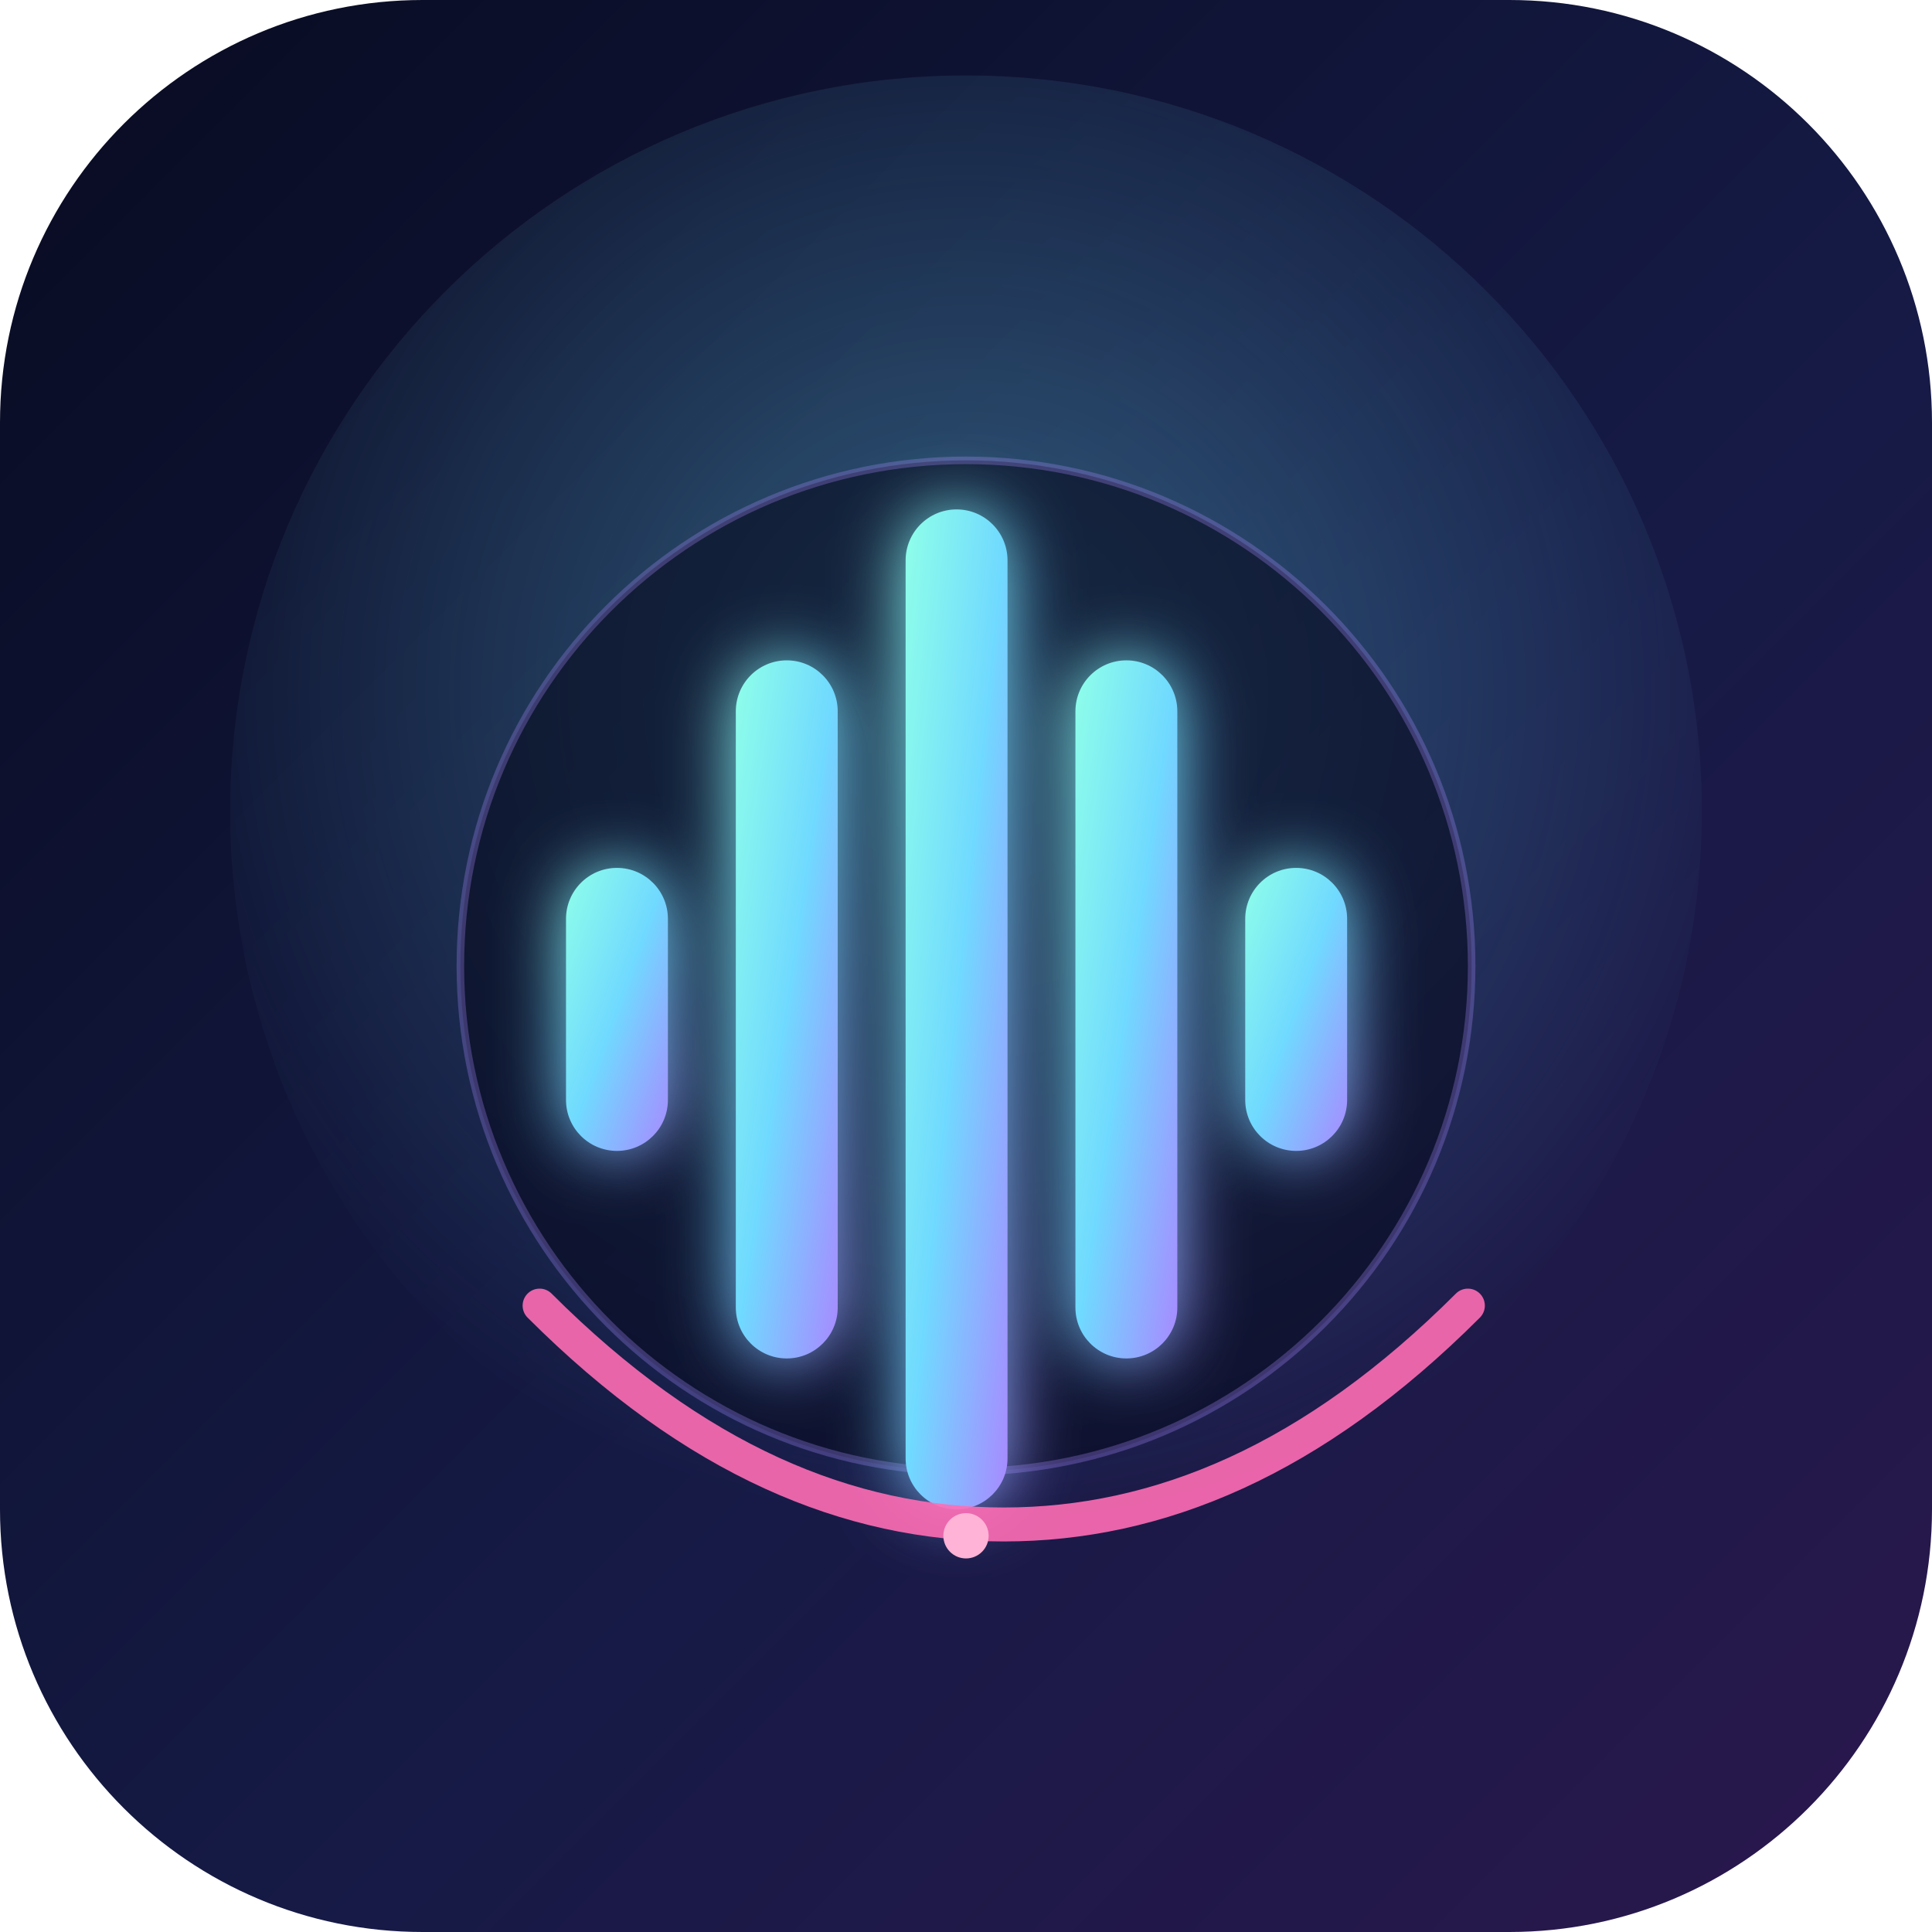
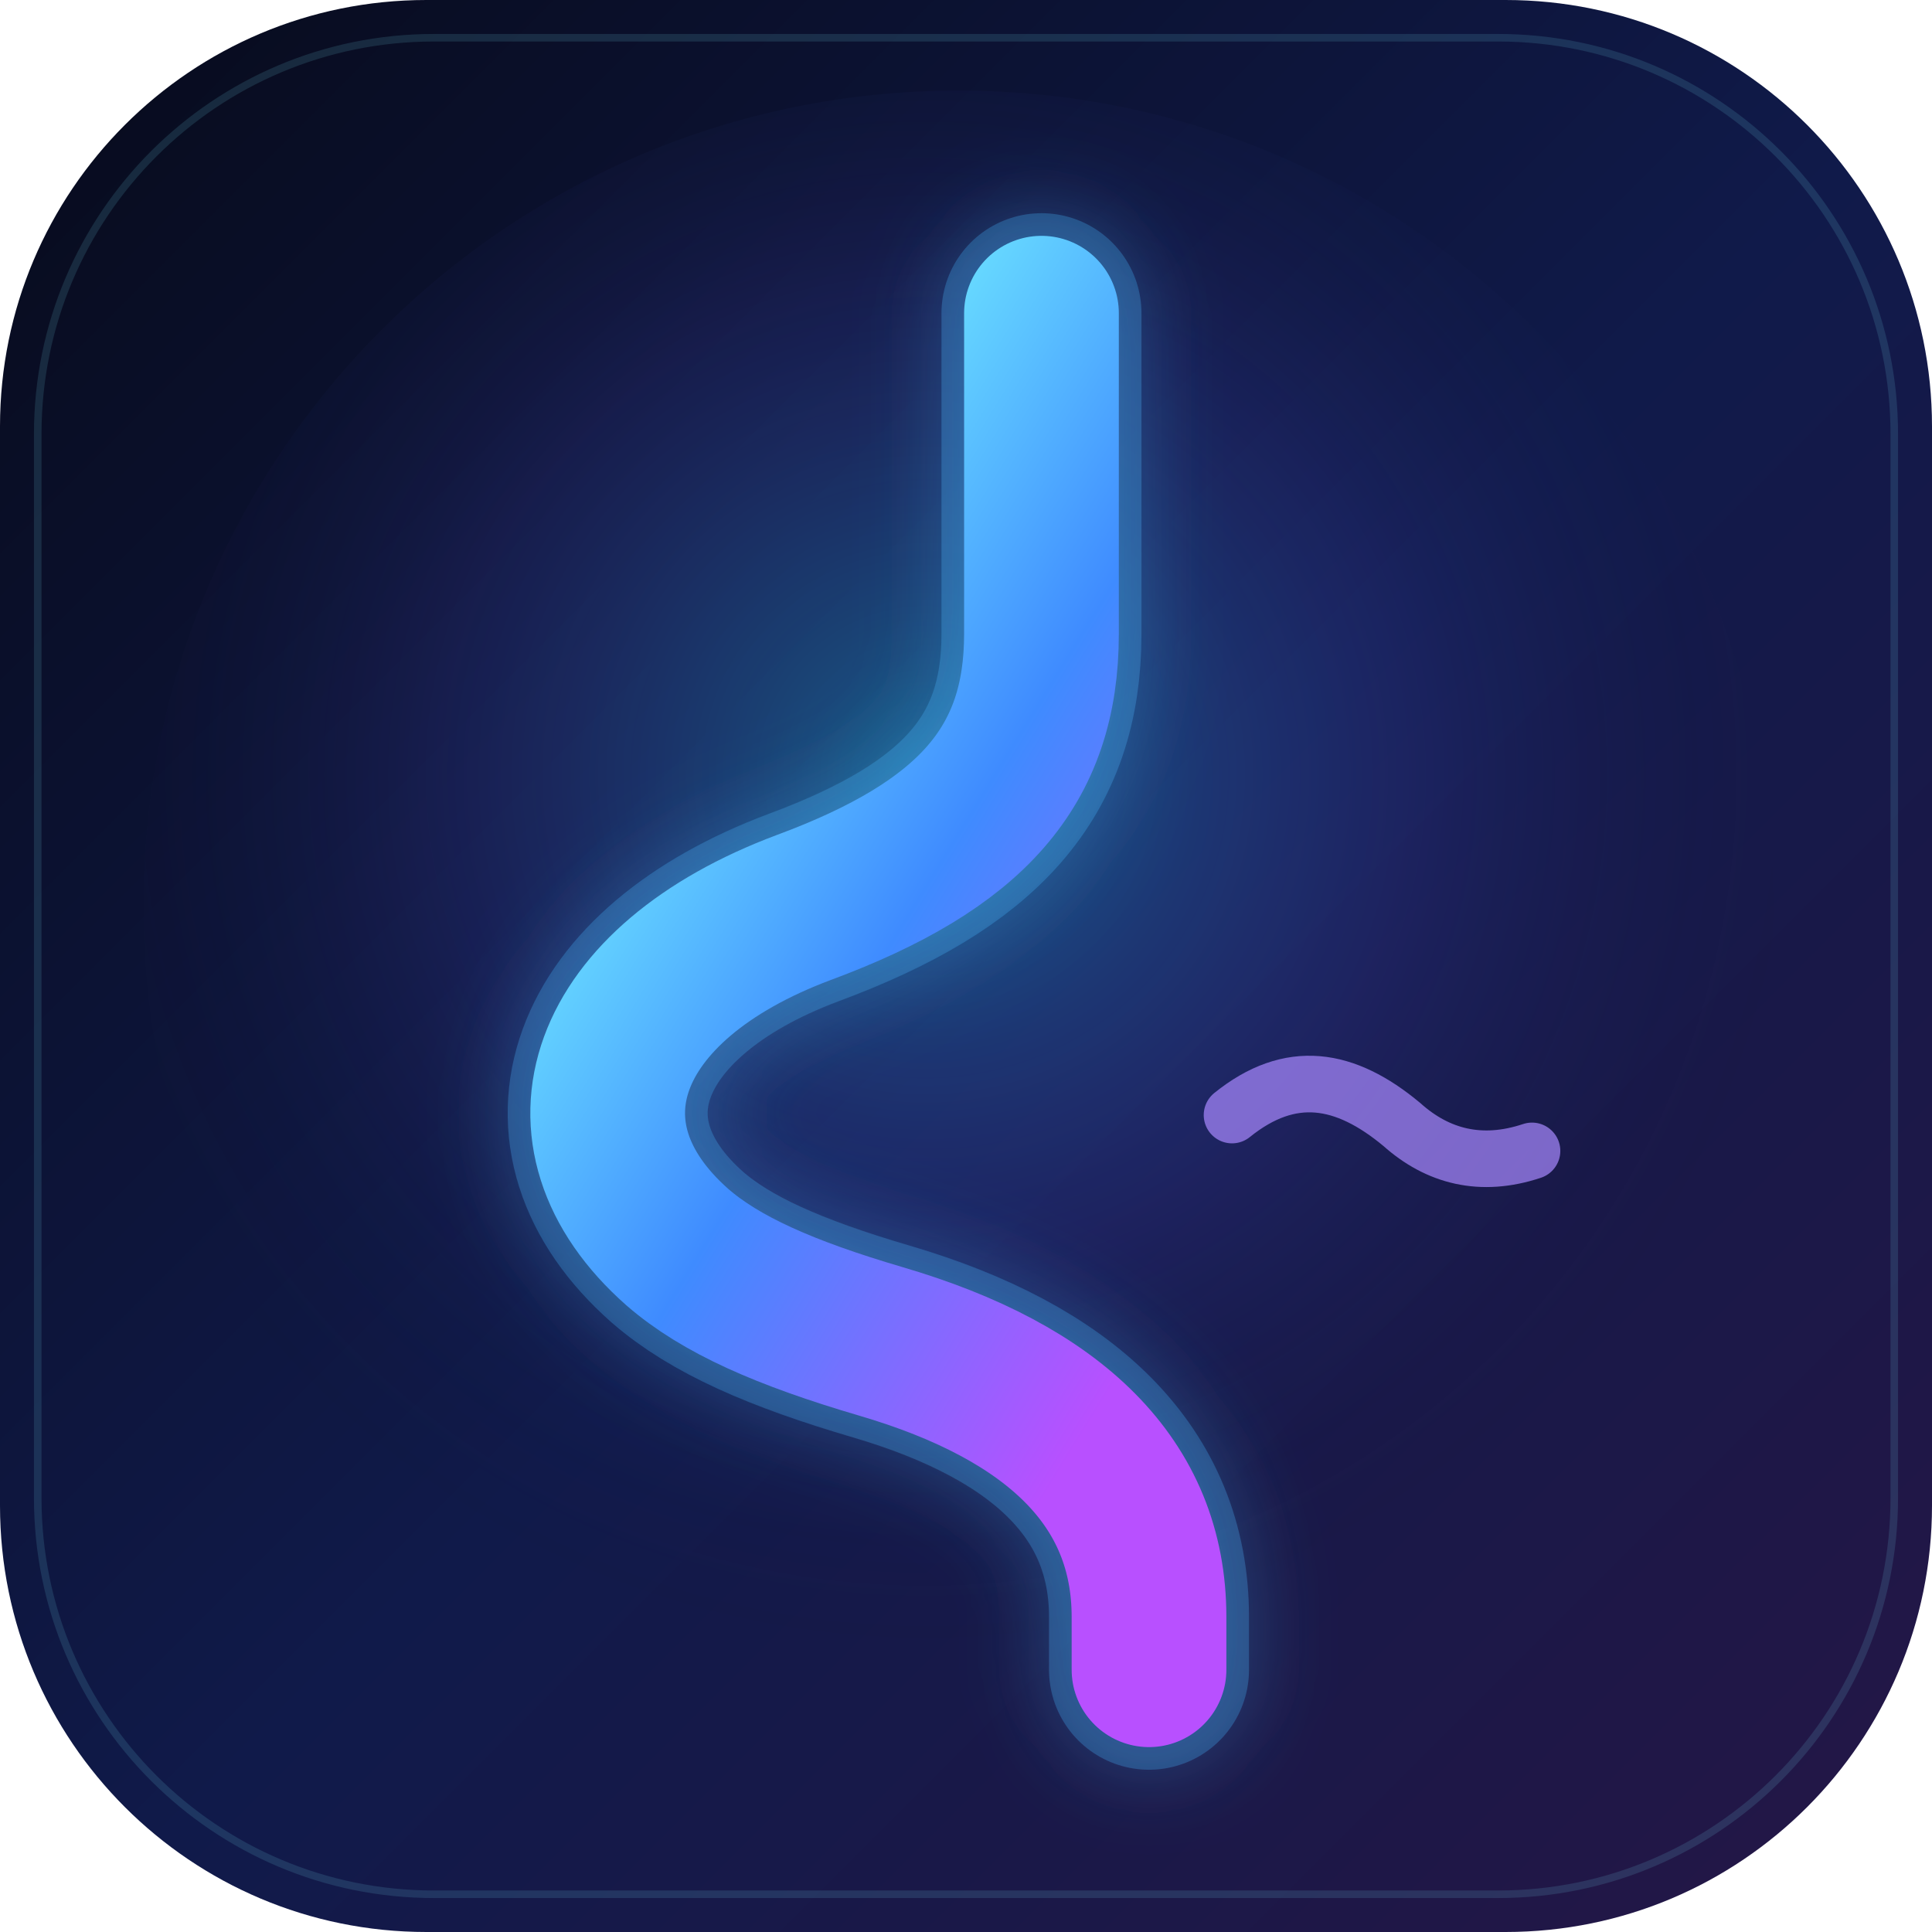
<svg xmlns="http://www.w3.org/2000/svg" width="1024" height="1024" viewBox="0 0 1024 1024">
  <defs>
    <linearGradient id="bg" x1="0" y1="0" x2="1" y2="1">
-       <stop offset="0" stop-color="#080B20" />
-       <stop offset="0.55" stop-color="#151A45" />
-       <stop offset="1" stop-color="#2B174D" />
+       <stop offset="0" stop-color="#070A1A" />
+       <stop offset="0.52" stop-color="#101A4A" />
+       <stop offset="1" stop-color="#251646" />
    </linearGradient>
-     <linearGradient id="mark" x1="0" y1="0" x2="1" y2="1">
-       <stop offset="0" stop-color="#8FFFE9" />
-       <stop offset="0.5" stop-color="#70D9FF" />
-       <stop offset="1" stop-color="#A889FF" />
+     <linearGradient id="mark" x1="0.25" y1="0.1" x2="0.76" y2="0.9">
+       <stop offset="0" stop-color="#74F4FF" />
+       <stop offset="0.48" stop-color="#3F8BFF" />
+       <stop offset="1" stop-color="#B850FF" />
    </linearGradient>
-     <radialGradient id="halo" cx="50%" cy="42%" r="56%">
-       <stop offset="0" stop-color="#71E4FF" stop-opacity="0.34" />
-       <stop offset="1" stop-color="#71E4FF" stop-opacity="0" />
+     <radialGradient id="halo" cx="48%" cy="42%" r="54%">
+       <stop offset="0" stop-color="#26D6FF" stop-opacity="0.36" />
+       <stop offset="0.55" stop-color="#6267FF" stop-opacity="0.12" />
+       <stop offset="1" stop-color="#0A0D24" stop-opacity="0" />
    </radialGradient>
-     <filter id="glow" x="-50%" y="-50%" width="200%" height="200%">
-       <feGaussianBlur stdDeviation="18" result="blur" />
+     <filter id="glow" x="-55%" y="-40%" width="210%" height="180%">
+       <feGaussianBlur stdDeviation="22" result="blur" />
      <feMerge>
        <feMergeNode in="blur" />
        <feMergeNode in="SourceGraphic" />
      </feMerge>
    </filter>
  </defs>
-   <rect width="1024" height="1024" rx="224" fill="url(#bg)" />
-   <circle cx="512" cy="430" r="390" fill="url(#halo)" />
-   <circle cx="512" cy="512" r="268" fill="#080B20" fill-opacity="0.62" stroke="#A889FF" stroke-opacity="0.3" stroke-width="4" />
-   <g fill="url(#mark)" filter="url(#glow)">
-     <rect x="300" y="460" width="54" height="150" rx="27" />
-     <rect x="390" y="350" width="54" height="370" rx="27" />
-     <rect x="480" y="270" width="54" height="530" rx="27" />
-     <rect x="570" y="350" width="54" height="370" rx="27" />
-     <rect x="660" y="460" width="54" height="150" rx="27" />
-   </g>
-   <path d="M286 692c82 82 164 116 246 116s164-34 246-116" fill="none" stroke="#FF6DB5" stroke-linecap="round" stroke-width="18" stroke-opacity="0.9" />
-   <circle cx="512" cy="814" r="12" fill="#FFB3D6" />
+   <rect width="1024" height="1024" rx="226" fill="url(#bg)" />
+   <rect x="20" y="20" width="984" height="984" rx="210" fill="none" stroke="#7EEFFF" stroke-opacity="0.13" stroke-width="4" />
+   <circle cx="508" cy="480" r="432" fill="url(#halo)" />
+   <path d="M552 166v170c0 70-37 112-126 145-107 40-135 120-67 180 23 20 57 35 108 50 92 27 142 75 142 146v28" fill="none" stroke="#49B7FF" stroke-opacity="0.28" stroke-width="106" stroke-linecap="round" stroke-linejoin="round" filter="url(#glow)" />
+   <path d="M552 166v170c0 70-37 112-126 145-107 40-135 120-67 180 23 20 57 35 108 50 92 27 142 75 142 146v28" fill="none" stroke="url(#mark)" stroke-width="82" stroke-linecap="round" stroke-linejoin="round" />
+   <path d="M653 591c31-25 60-20 90 5 19 17 42 23 69 14" fill="none" stroke="#A889FF" stroke-opacity="0.70" stroke-width="30" stroke-linecap="round" />
</svg>
